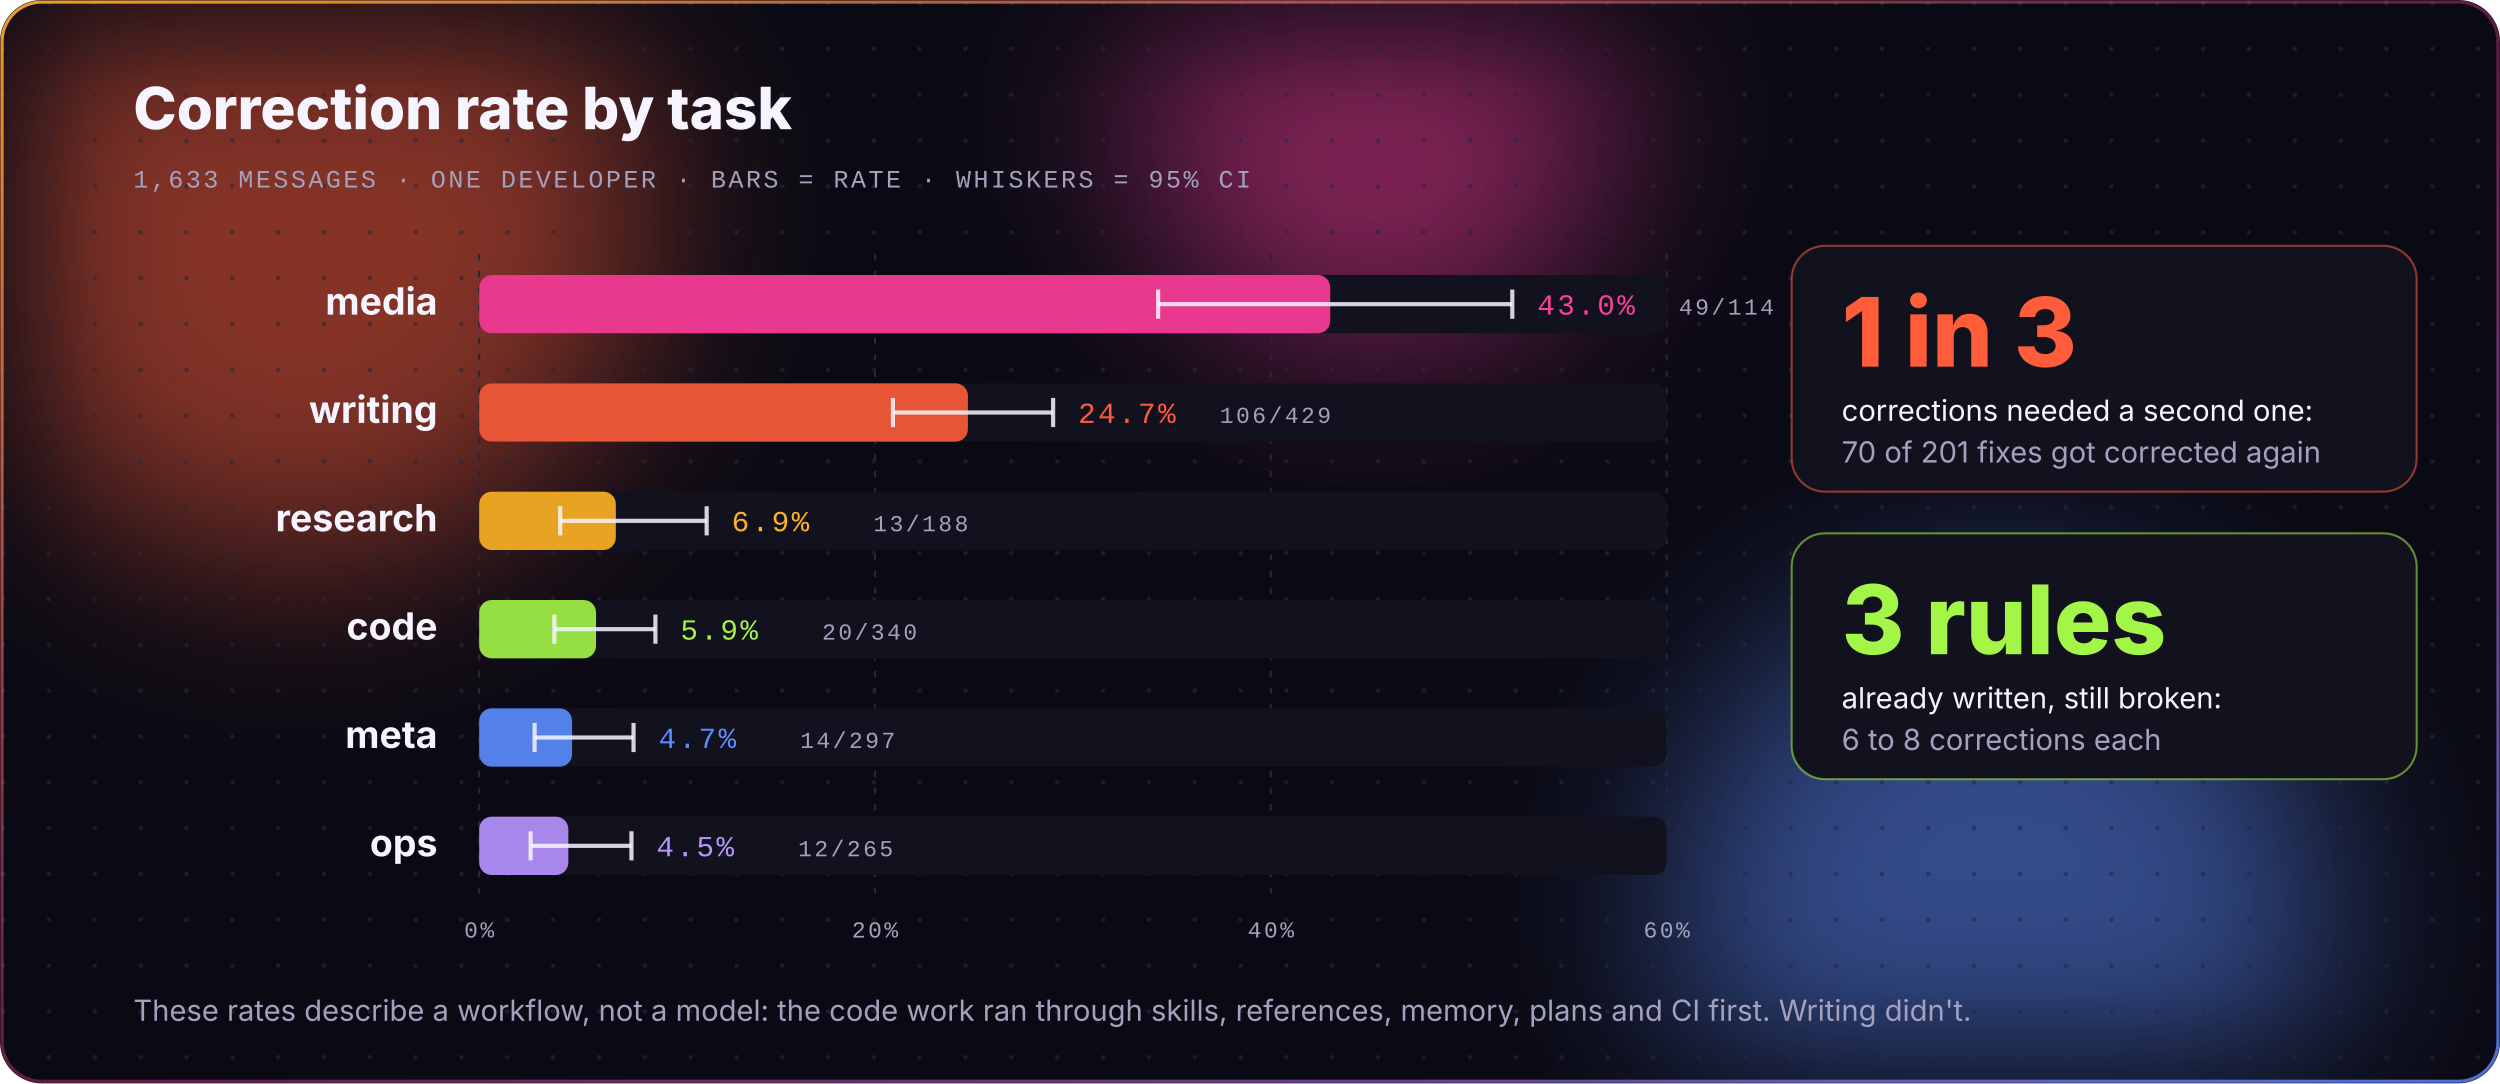
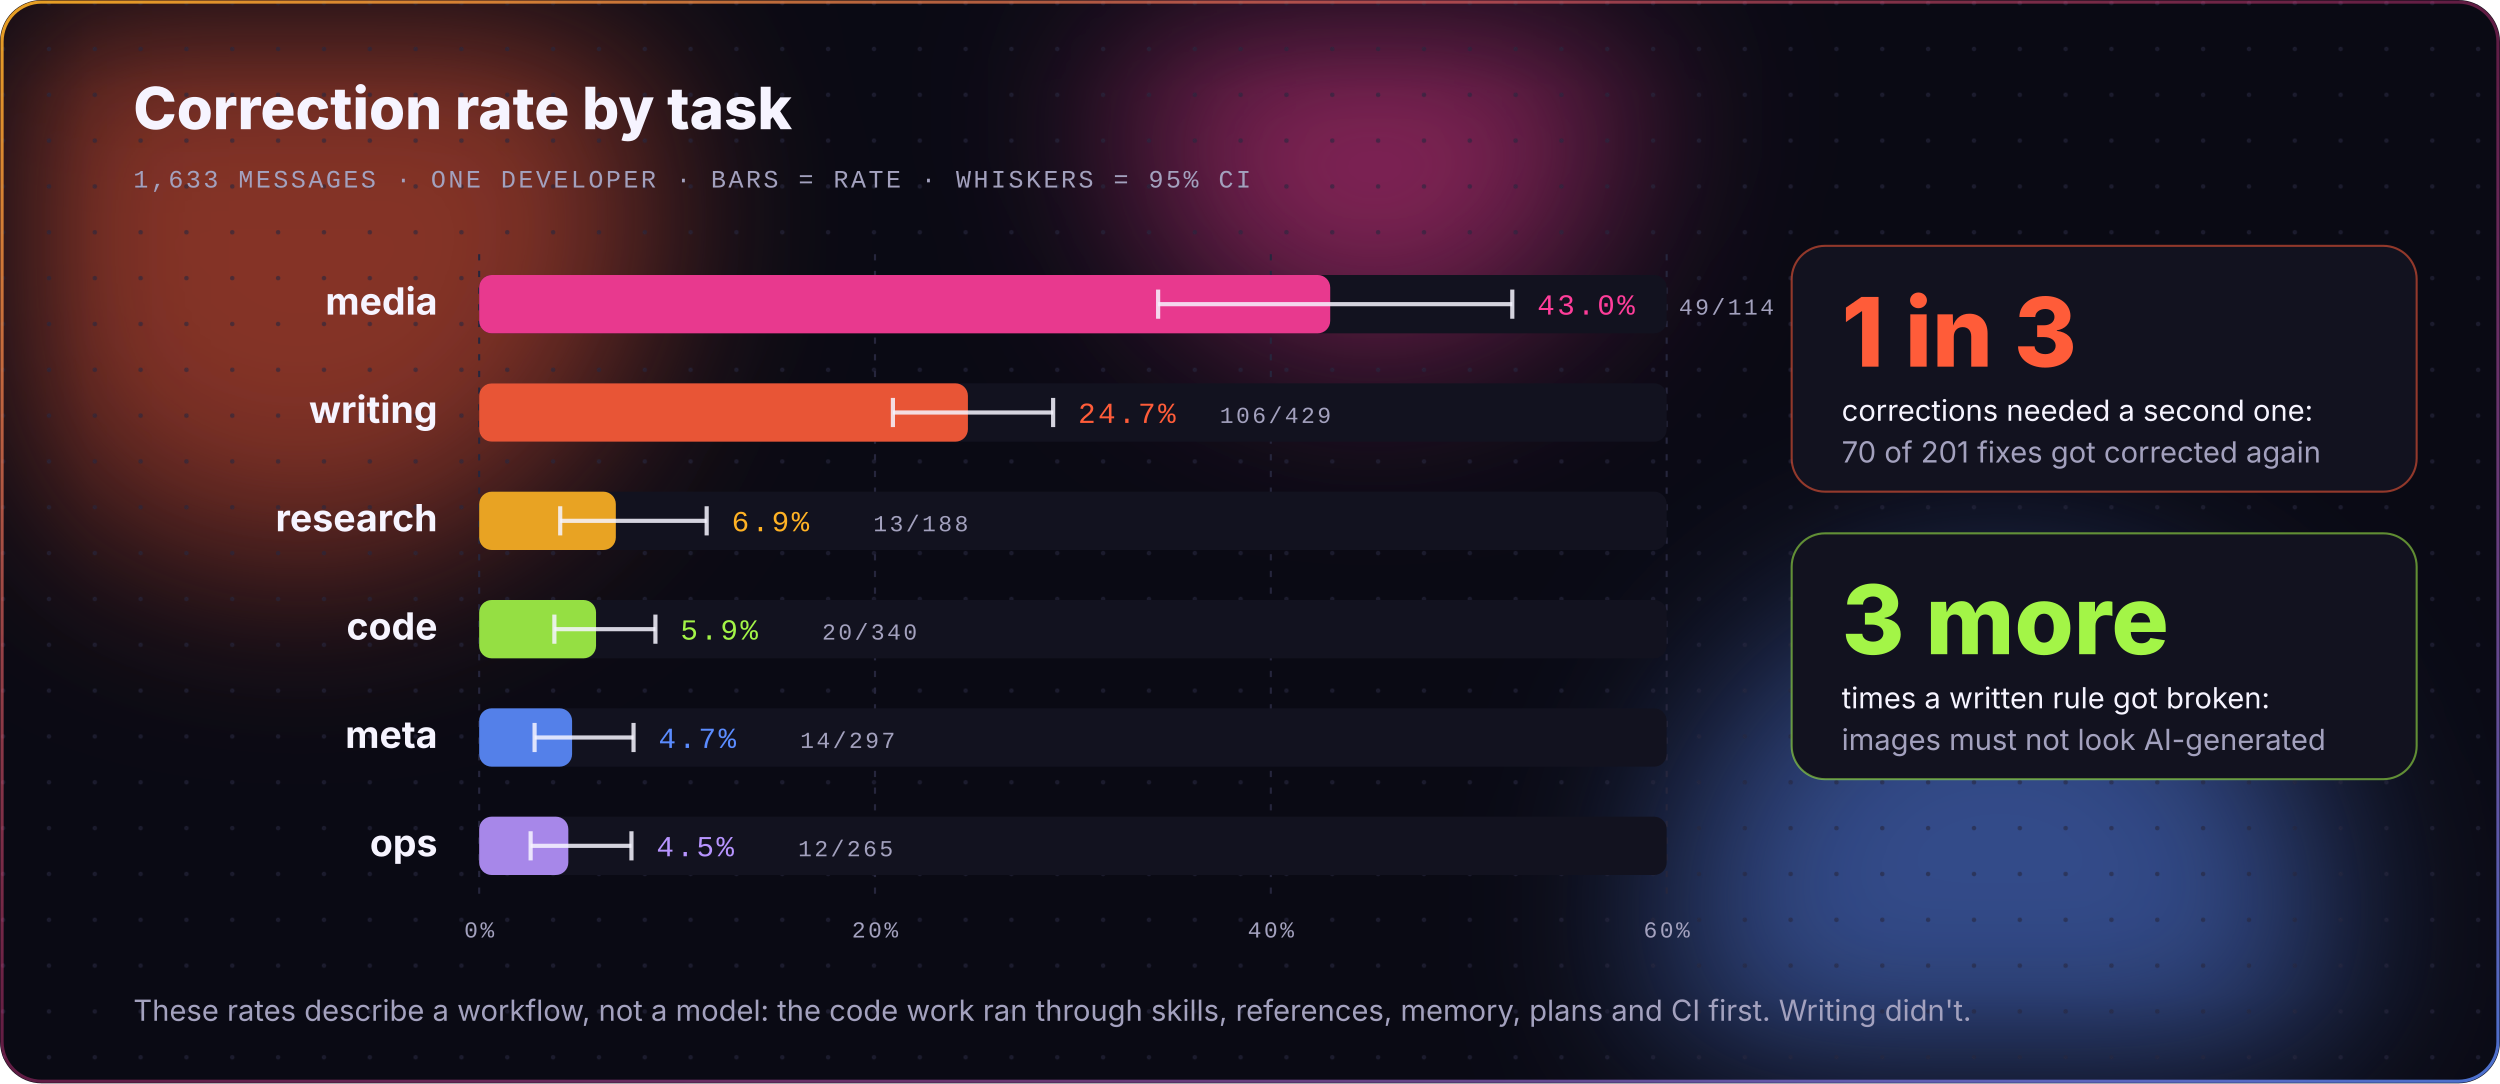
- <svg xmlns="http://www.w3.org/2000/svg" width="1200" height="520" viewBox="0 0 1200 520" role="img" aria-label="Correction rate by task on the author's 1,633 messages: media 43.0%, writing 24.7%, research 6.9%, code 5.9%, meta 4.7%, ops 4.5%. One in three corrections needed a second correction.">
+ <svg xmlns="http://www.w3.org/2000/svg" width="1200" height="520" viewBox="0 0 1200 520" role="img" aria-label="Correction rate by task on the author's 1,633 messages: media 43.0%, writing 24.7%, research 6.9%, code 5.9%, meta 4.7%, ops 4.5%. One in three corrections needed a second correction. One written rule was broken 3 more times.">
  <style>
.sans{font-family:'Segoe UI', Inter, -apple-system, BlinkMacSystemFont, Helvetica, Arial, sans-serif;} .mono{font-family:ui-monospace, SFMono-Regular, Menlo, Consolas, 'Liberation Mono', monospace;letter-spacing:1.2px;}
.blob{animation:float 14s ease-in-out infinite alternate;}
.b2{animation-duration:18s;animation-direction:alternate-reverse;} .b3{animation-duration:22s;}
@keyframes float{from{transform:translate(0,0) scale(1);} to{transform:translate(60px,-40px) scale(1.15);}}
.pulse{animation:pulse 2s ease-in-out infinite;}
@keyframes pulse{0%,100%{opacity:1;} 50%{opacity:.25;}}
.rot{opacity:0;animation:rot 12s infinite both;}
@keyframes rot{0%{opacity:0;transform:translateY(16px);} 4%,29%{opacity:1;transform:translateY(0);} 33%,100%{opacity:0;transform:translateY(-16px);}}
.move{animation:move 2.6s linear infinite;}
@keyframes move{from{transform:translateX(0);opacity:0;} 15%{opacity:1;} 85%{opacity:1;} to{transform:translateX(var(--dx,120px));opacity:0;}}
.shine{animation:shine 6s linear infinite;}
@keyframes shine{from{transform:translateX(-400px);} to{transform:translateX(1400px);}}
.enter{animation:enter .9s cubic-bezier(.2,.8,.2,1) both;}
@keyframes enter{from{transform:translateY(-14px);opacity:0;} to{transform:translateY(0);opacity:1;}}
.growx{animation:growx 1.4s cubic-bezier(.2,.8,.2,1) both;transform-box:fill-box;transform-origin:left;}
@keyframes growx{from{transform:scaleX(0);} to{transform:scaleX(1);}}
.type{animation:type 7s steps(1) infinite both;}
@keyframes type{0%{opacity:0;} 18%,100%{opacity:1;}}
.t2{animation-name:type2;} @keyframes type2{0%{opacity:0;} 42%,100%{opacity:1;}}
.t3{animation-name:type3;} @keyframes type3{0%{opacity:0;} 66%,100%{opacity:1;}}
@media (prefers-reduced-motion:reduce){*{animation:none!important;} .rot{opacity:0;} .r0{opacity:1;}}
</style>
  <defs>
    <linearGradient id="sun" x1="0" y1="0" x2="1" y2="0">
      <stop offset="0" stop-color="#FFB224" />
      <stop offset=".5" stop-color="#FF5C39" />
      <stop offset="1" stop-color="#FF3D9A" />
    </linearGradient>
    <linearGradient id="edge" x1="0" y1="0" x2="1" y2="1">
      <stop offset="0" stop-color="#FFB224" stop-opacity=".9" />
      <stop offset=".5" stop-color="#FF3D9A" stop-opacity=".35" />
      <stop offset="1" stop-color="#5B8CFF" stop-opacity=".8" />
    </linearGradient>
    <filter id="blur" x="-60%" y="-60%" width="220%" height="220%">
      <feGaussianBlur stdDeviation="46" />
    </filter>
    <filter id="glow" x="-50%" y="-50%" width="200%" height="200%">
      <feGaussianBlur stdDeviation="4" result="b" />
      <feMerge>
        <feMergeNode in="b" />
        <feMergeNode in="SourceGraphic" />
      </feMerge>
    </filter>
    <pattern id="dots" width="22" height="22" patternUnits="userSpaceOnUse">
      <circle cx="1.5" cy="1.5" r="1.1" fill="#26263D" />
    </pattern>
  </defs>
  <clipPath id="clip">
    <rect width="1200" height="520" rx="20" />
  </clipPath>
  <g clip-path="url(#clip)">
    <rect width="1200" height="520" fill="#0A0A14" />
    <g filter="url(#blur)" opacity=".5">
      <circle class="blob" cx="144" cy="104" r="166" fill="#FF5C39" />
      <circle class="blob b2" cx="960" cy="442" r="156" fill="#5B8CFF" />
      <circle class="blob b3" cx="660" cy="52" r="114" fill="#FF3D9A" />
    </g>
    <rect width="1200" height="520" fill="url(#dots)" opacity=".6" />
    <text x="64" y="62" class="sans" font-size="28" font-weight="800" fill="#F6F4FF">Correction rate by task</text>
    <text x="64" y="90" class="mono" font-size="12" fill="#A3A1BE">1,633 MESSAGES · ONE DEVELOPER · BARS = RATE · WHISKERS = 95% CI</text>
    <line x1="230" y1="122" x2="230" y2="430" stroke="#26263D" stroke-dasharray="3 5" />
    <text x="230" y="450" class="mono" font-size="11" fill="#A3A1BE" text-anchor="middle">0%</text>
    <line x1="420" y1="122" x2="420" y2="430" stroke="#26263D" stroke-dasharray="3 5" />
    <text x="420" y="450" class="mono" font-size="11" fill="#A3A1BE" text-anchor="middle">20%</text>
    <line x1="610" y1="122" x2="610" y2="430" stroke="#26263D" stroke-dasharray="3 5" />
    <text x="610" y="450" class="mono" font-size="11" fill="#A3A1BE" text-anchor="middle">40%</text>
    <line x1="800" y1="122" x2="800" y2="430" stroke="#26263D" stroke-dasharray="3 5" />
    <text x="800" y="450" class="mono" font-size="11" fill="#A3A1BE" text-anchor="middle">60%</text>
    <text x="210" y="151" class="sans" font-size="18" font-weight="700" fill="#F6F4FF" text-anchor="end">media</text>
    <rect x="230" y="132" width="570" height="28" rx="6" fill="#12121F" />
    <rect class="growx" style="animation-delay:0.00s" x="230" y="132" width="408.5" height="28" rx="6" fill="#FF3D9A" opacity=".9" />
    <line x1="555.9" y1="146" x2="725.9" y2="146" stroke="#F6F4FF" stroke-width="2" opacity=".85" />
    <line x1="555.9" y1="139" x2="555.9" y2="153" stroke="#F6F4FF" stroke-width="2" opacity=".85" />
    <line x1="725.9" y1="139" x2="725.9" y2="153" stroke="#F6F4FF" stroke-width="2" opacity=".85" />
    <text x="737.9" y="151" class="mono" font-size="14" fill="#FF3D9A">43.0%</text>
    <text x="805.9" y="151" class="mono" font-size="11" fill="#A3A1BE">49/114</text>
    <text x="210" y="203" class="sans" font-size="18" font-weight="700" fill="#F6F4FF" text-anchor="end">writing</text>
    <rect x="230" y="184" width="570" height="28" rx="6" fill="#12121F" />
    <rect class="growx" style="animation-delay:0.12s" x="230" y="184" width="234.6" height="28" rx="6" fill="#FF5C39" opacity=".9" />
    <line x1="428.6" y1="198" x2="505.5" y2="198" stroke="#F6F4FF" stroke-width="2" opacity=".85" />
    <line x1="428.6" y1="191" x2="428.6" y2="205" stroke="#F6F4FF" stroke-width="2" opacity=".85" />
    <line x1="505.5" y1="191" x2="505.5" y2="205" stroke="#F6F4FF" stroke-width="2" opacity=".85" />
    <text x="517.5" y="203" class="mono" font-size="14" fill="#FF5C39">24.7%</text>
    <text x="585.5" y="203" class="mono" font-size="11" fill="#A3A1BE">106/429</text>
    <text x="210" y="255" class="sans" font-size="18" font-weight="700" fill="#F6F4FF" text-anchor="end">research</text>
    <rect x="230" y="236" width="570" height="28" rx="6" fill="#12121F" />
    <rect class="growx" style="animation-delay:0.24s" x="230" y="236" width="65.6" height="28" rx="6" fill="#FFB224" opacity=".9" />
    <line x1="268.9" y1="250" x2="339.2" y2="250" stroke="#F6F4FF" stroke-width="2" opacity=".85" />
    <line x1="268.9" y1="243" x2="268.9" y2="257" stroke="#F6F4FF" stroke-width="2" opacity=".85" />
    <line x1="339.2" y1="243" x2="339.2" y2="257" stroke="#F6F4FF" stroke-width="2" opacity=".85" />
    <text x="351.2" y="255" class="mono" font-size="14" fill="#FFB224">6.9%</text>
    <text x="419.2" y="255" class="mono" font-size="11" fill="#A3A1BE">13/188</text>
    <text x="210" y="307" class="sans" font-size="18" font-weight="700" fill="#F6F4FF" text-anchor="end">code</text>
    <rect x="230" y="288" width="570" height="28" rx="6" fill="#12121F" />
    <rect class="growx" style="animation-delay:0.36s" x="230" y="288" width="56.1" height="28" rx="6" fill="#A3F547" opacity=".9" />
    <line x1="266.1" y1="302" x2="314.6" y2="302" stroke="#F6F4FF" stroke-width="2" opacity=".85" />
    <line x1="266.1" y1="295" x2="266.1" y2="309" stroke="#F6F4FF" stroke-width="2" opacity=".85" />
    <line x1="314.6" y1="295" x2="314.6" y2="309" stroke="#F6F4FF" stroke-width="2" opacity=".85" />
    <text x="326.6" y="307" class="mono" font-size="14" fill="#A3F547">5.9%</text>
    <text x="394.6" y="307" class="mono" font-size="11" fill="#A3A1BE">20/340</text>
    <text x="210" y="359" class="sans" font-size="18" font-weight="700" fill="#F6F4FF" text-anchor="end">meta</text>
    <rect x="230" y="340" width="570" height="28" rx="6" fill="#12121F" />
    <rect class="growx" style="animation-delay:0.48s" x="230" y="340" width="44.6" height="28" rx="6" fill="#5B8CFF" opacity=".9" />
    <line x1="256.6" y1="354" x2="304.1" y2="354" stroke="#F6F4FF" stroke-width="2" opacity=".85" />
    <line x1="256.6" y1="347" x2="256.6" y2="361" stroke="#F6F4FF" stroke-width="2" opacity=".85" />
    <line x1="304.1" y1="347" x2="304.1" y2="361" stroke="#F6F4FF" stroke-width="2" opacity=".85" />
    <text x="316.1" y="359" class="mono" font-size="14" fill="#5B8CFF">4.7%</text>
    <text x="384.1" y="359" class="mono" font-size="11" fill="#A3A1BE">14/297</text>
    <text x="210" y="411" class="sans" font-size="18" font-weight="700" fill="#F6F4FF" text-anchor="end">ops</text>
    <rect x="230" y="392" width="570" height="28" rx="6" fill="#12121F" />
    <rect class="growx" style="animation-delay:0.60s" x="230" y="392" width="42.8" height="28" rx="6" fill="#B794FF" opacity=".9" />
    <line x1="254.7" y1="406" x2="303.1" y2="406" stroke="#F6F4FF" stroke-width="2" opacity=".85" />
    <line x1="254.7" y1="399" x2="254.7" y2="413" stroke="#F6F4FF" stroke-width="2" opacity=".85" />
    <line x1="303.1" y1="399" x2="303.1" y2="413" stroke="#F6F4FF" stroke-width="2" opacity=".85" />
    <text x="315.1" y="411" class="mono" font-size="14" fill="#B794FF">4.5%</text>
    <text x="383.1" y="411" class="mono" font-size="11" fill="#A3A1BE">12/265</text>
    <rect x="860" y="118" width="300" height="118" rx="16" fill="#12121F" stroke="#FF5C39" stroke-opacity=".55" />
    <text x="884" y="176" class="sans" font-size="46" font-weight="800" fill="#FF5C39">1 in 3</text>
    <text x="884" y="202" class="sans" font-size="14" fill="#F6F4FF">corrections needed a second one:</text>
    <text x="884" y="222" class="sans" font-size="14" fill="#A3A1BE">70 of 201 fixes got corrected again</text>
    <rect x="860" y="256" width="300" height="118" rx="16" fill="#12121F" stroke="#A3F547" stroke-opacity=".55" />
-     <text x="884" y="314" class="sans" font-size="46" font-weight="800" fill="#A3F547">3 rules</text>
-     <text x="884" y="340" class="sans" font-size="14" fill="#F6F4FF">already written, still broken:</text>
-     <text x="884" y="360" class="sans" font-size="14" fill="#A3A1BE">6 to 8 corrections each</text>
+     <text x="884" y="314" class="sans" font-size="46" font-weight="800" fill="#A3F547">3 more</text>
+     <text x="884" y="340" class="sans" font-size="14" fill="#F6F4FF">times a written rule got broken:</text>
+     <text x="884" y="360" class="sans" font-size="14" fill="#A3A1BE">images must not look AI-generated</text>
    <text x="64" y="490" class="sans" font-size="14" fill="#A3A1BE">These rates describe a workflow, not a model: the code work ran through skills, references, memory, plans and CI first. Writing didn't.</text>
  </g>
  <rect x="1" y="1" width="1198" height="518" rx="19" fill="none" stroke="url(#edge)" stroke-width="1.5" />
</svg>
